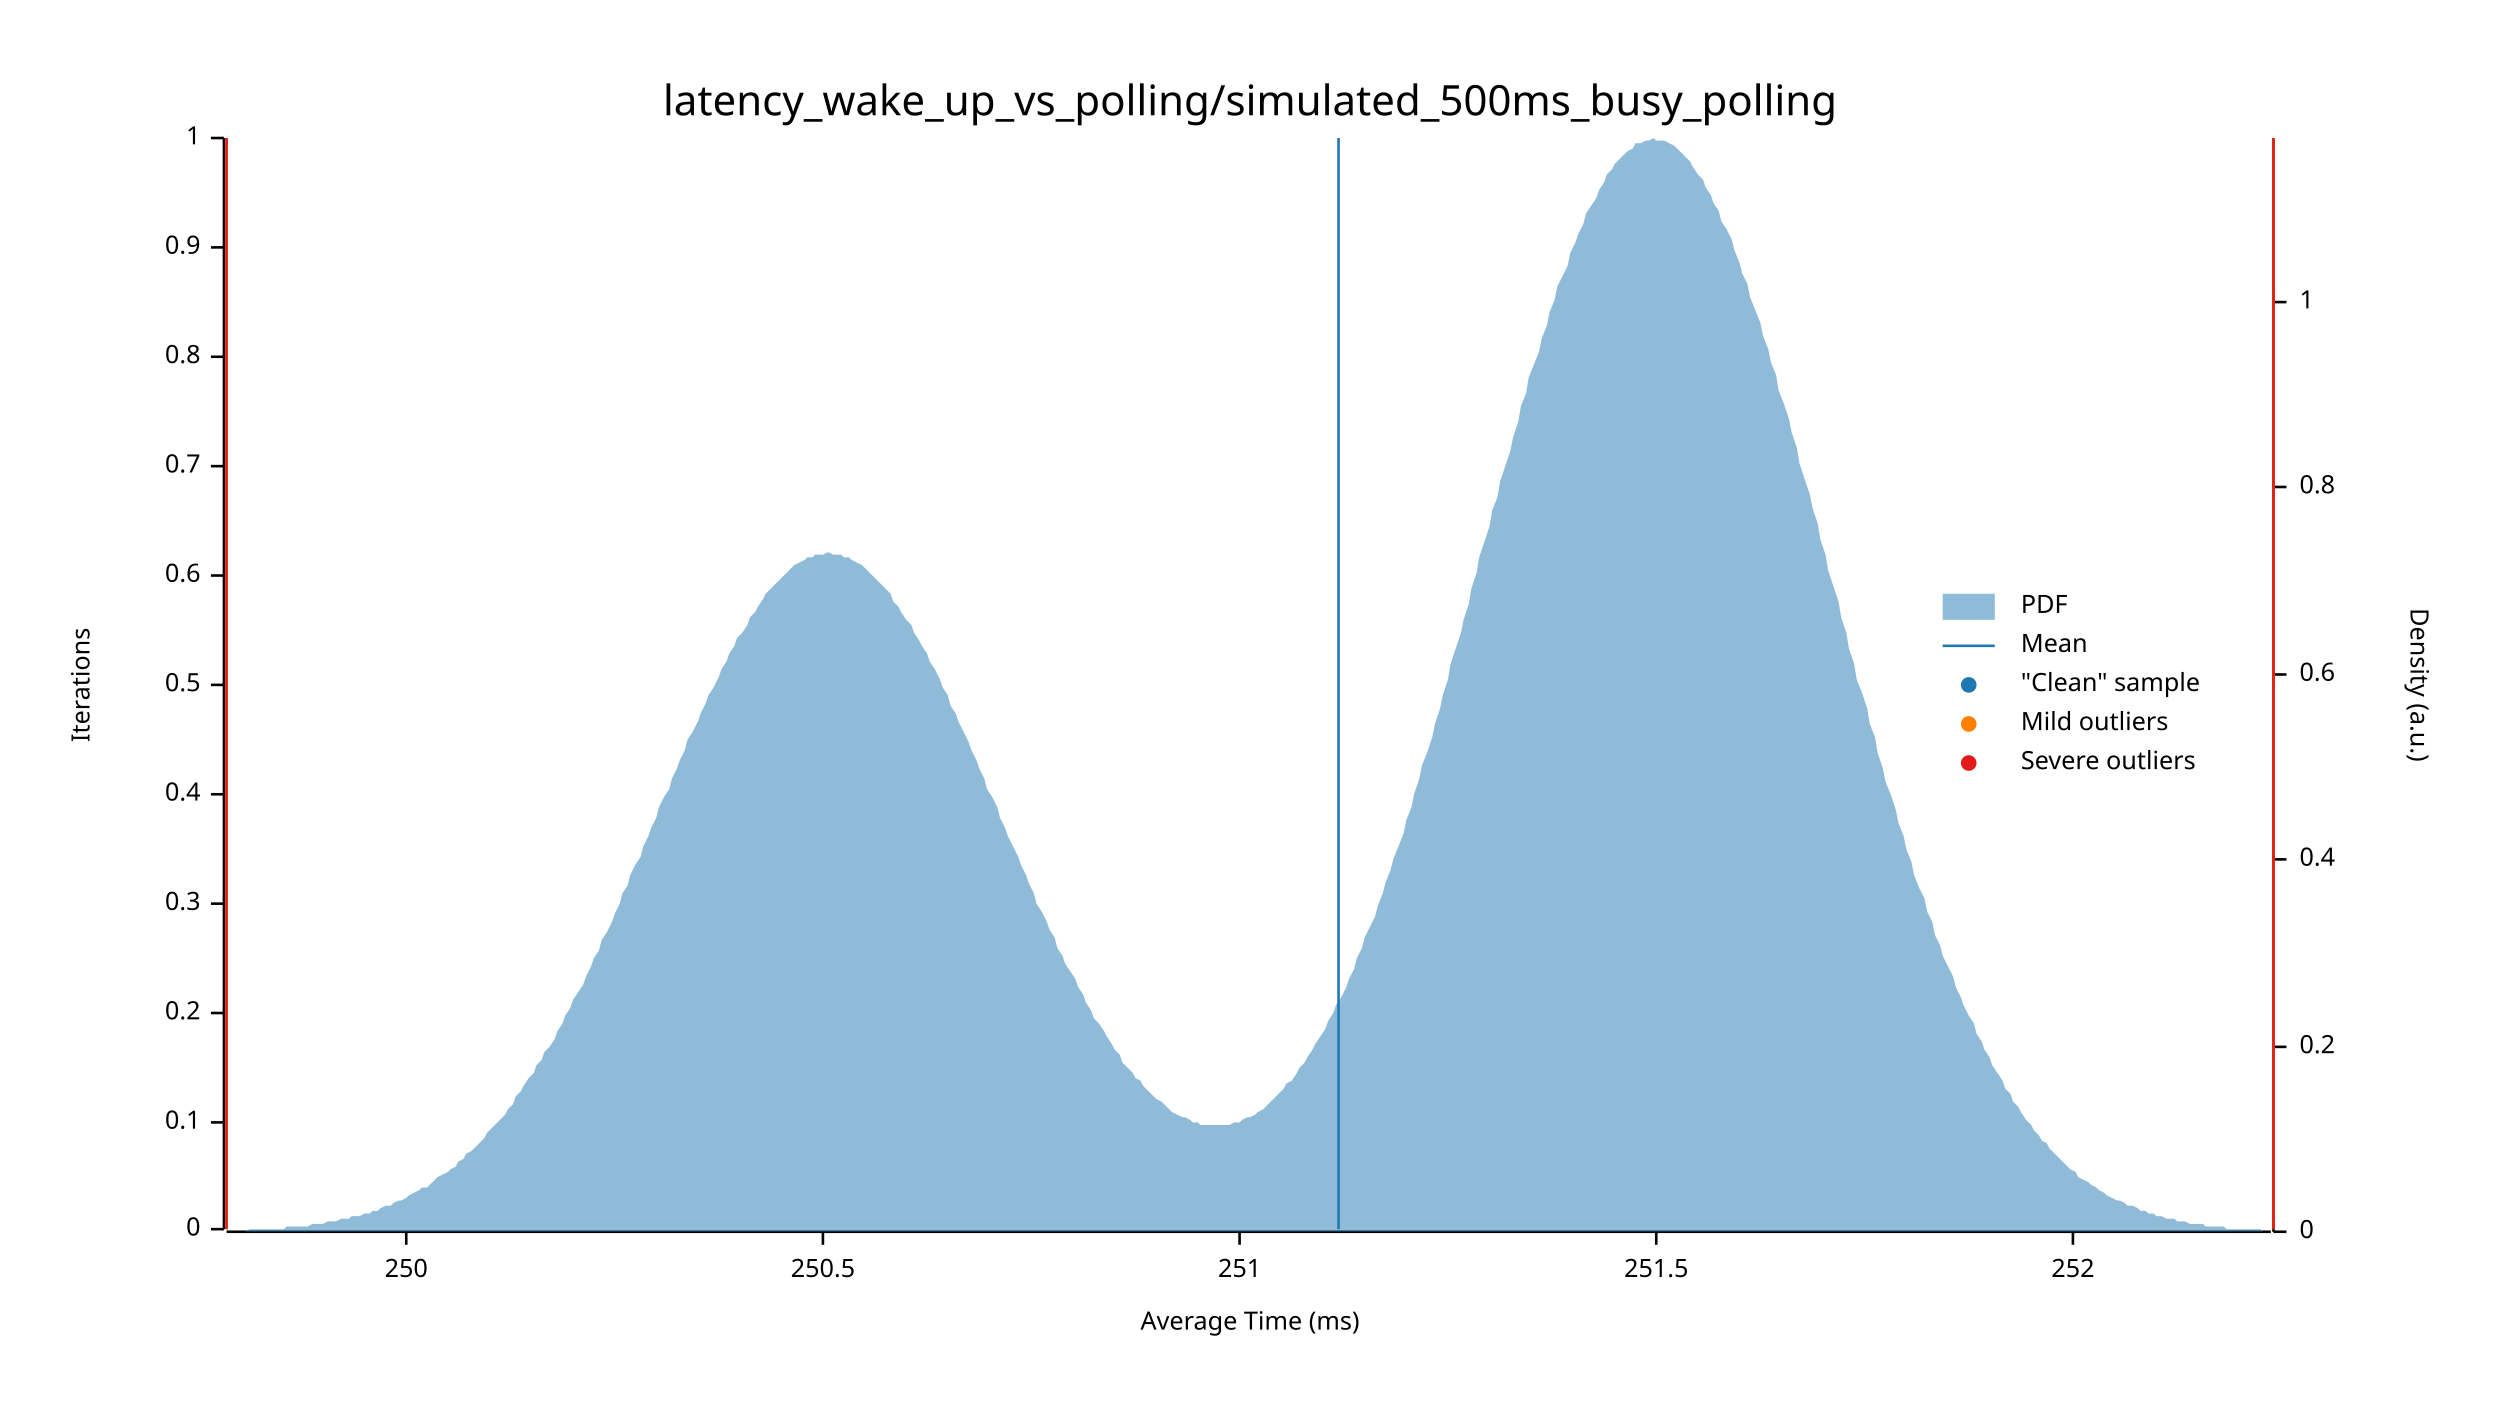
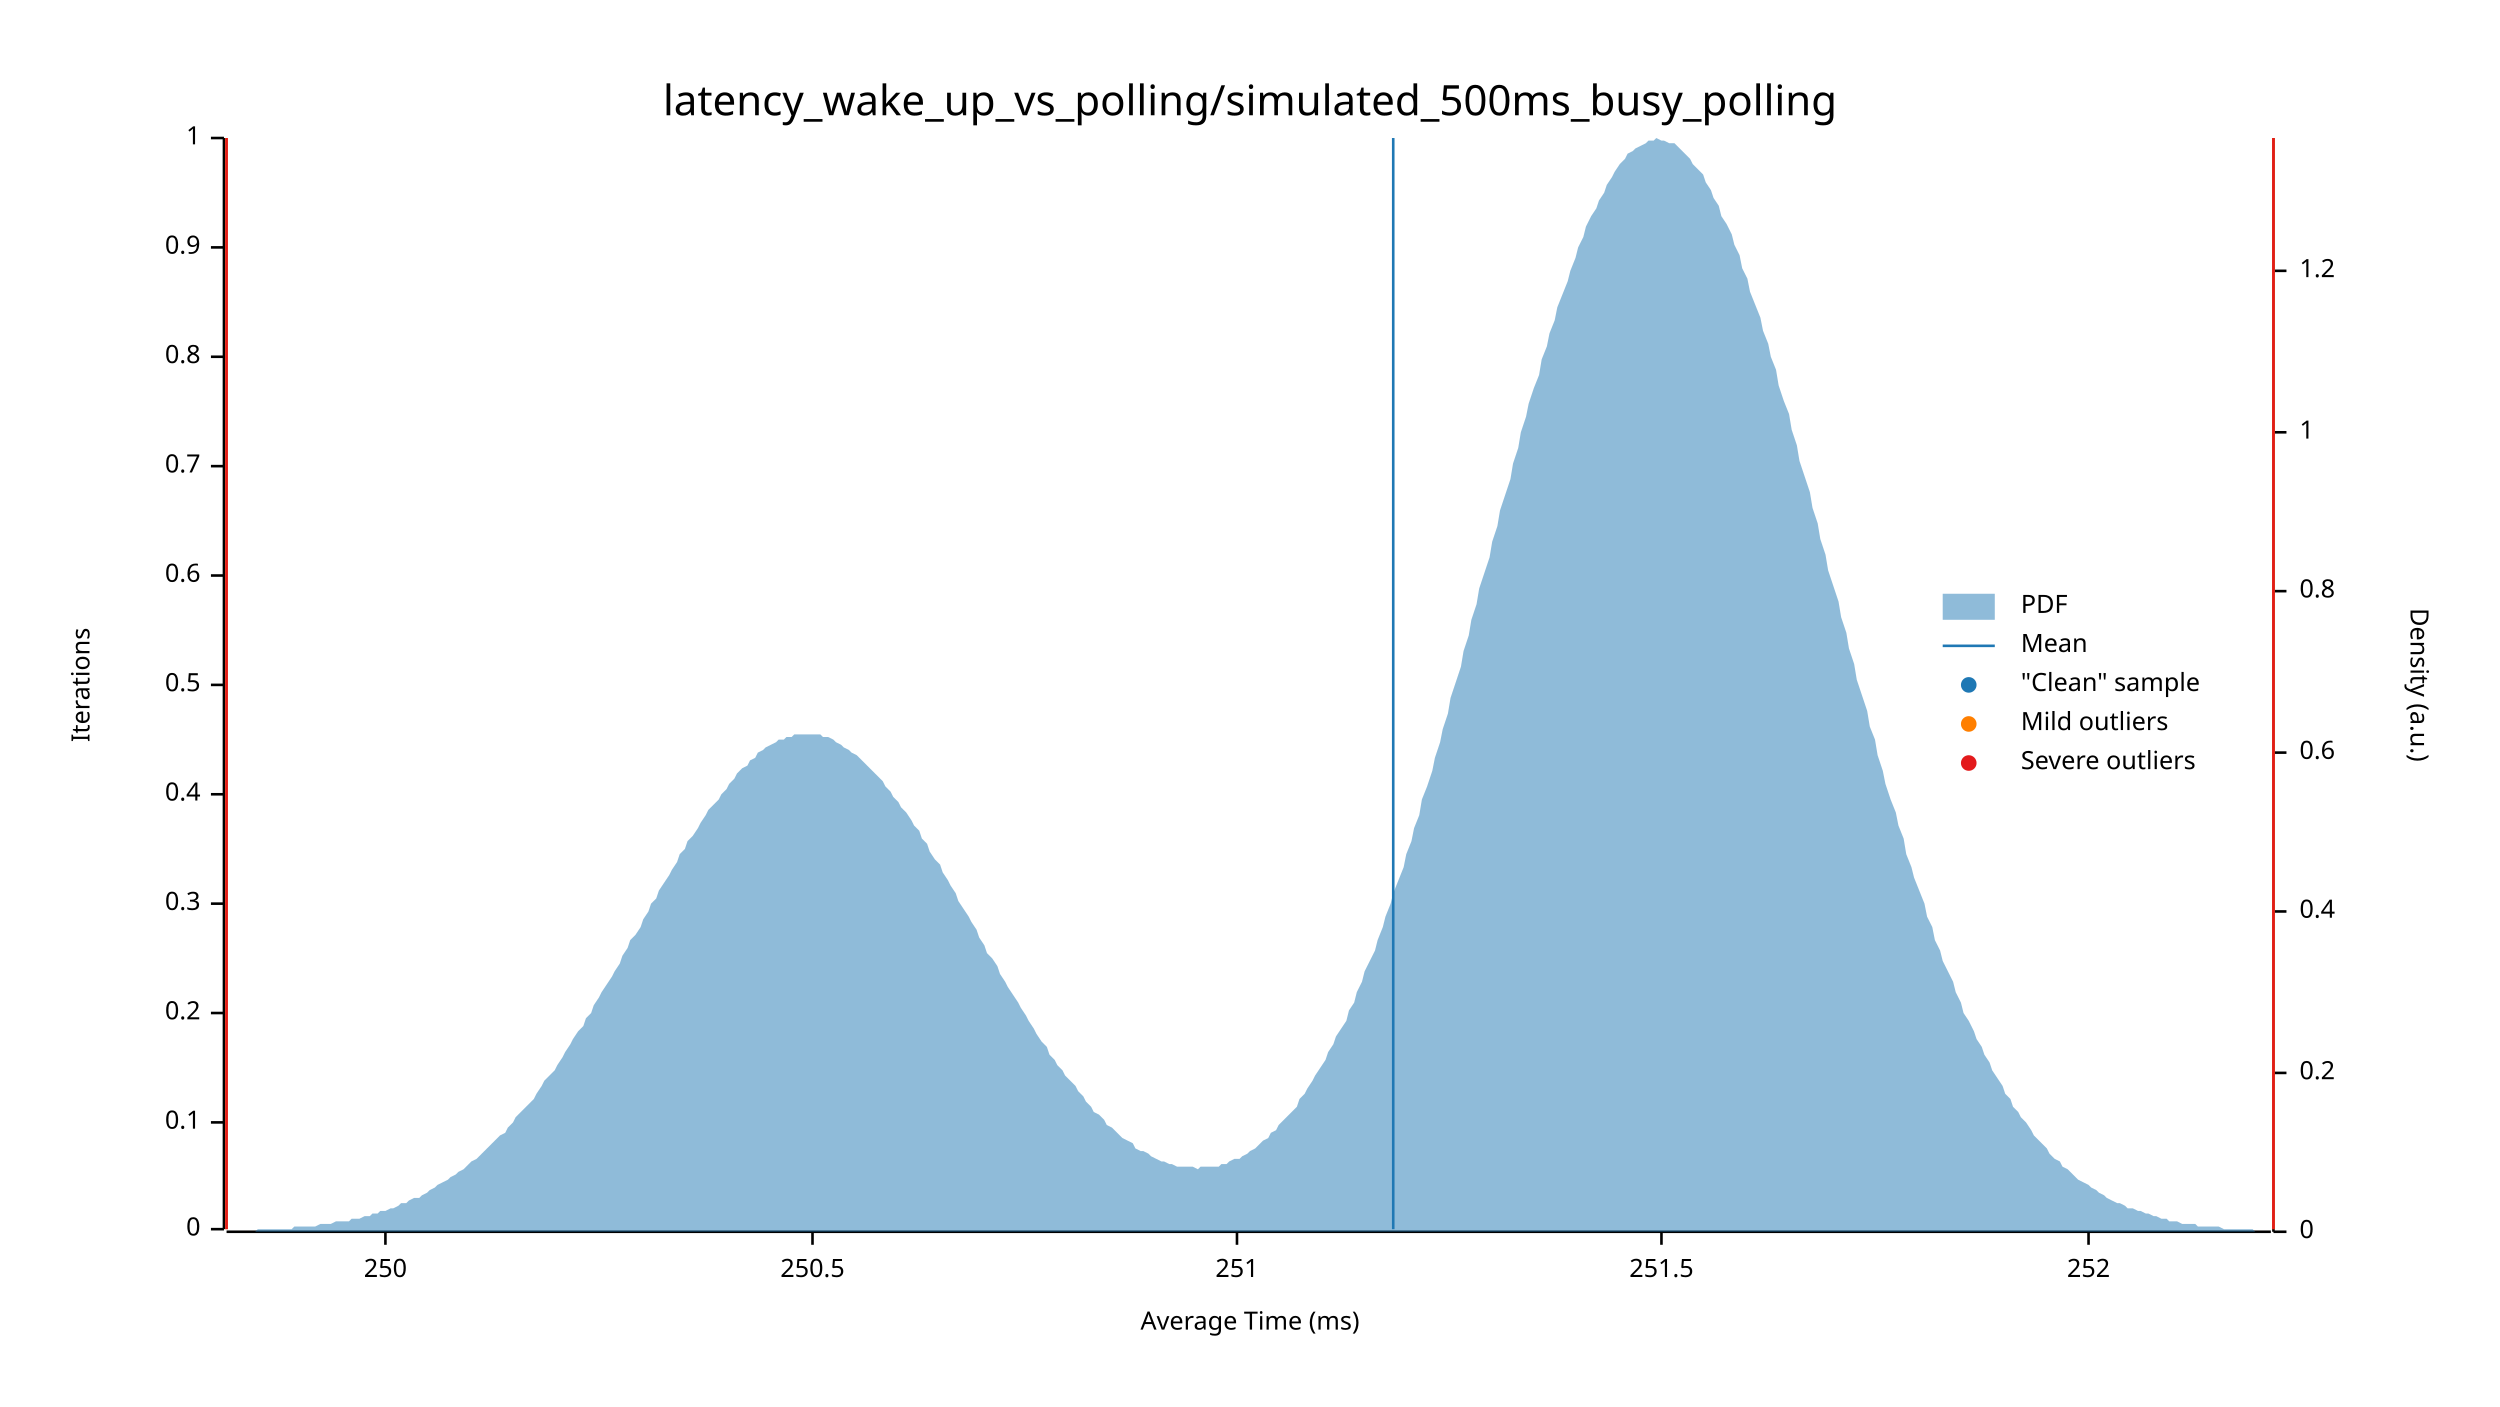
<svg xmlns="http://www.w3.org/2000/svg" width="960" height="540" viewBox="0 0 960 540">
  <text x="480" y="32" dy="0.76em" text-anchor="middle" font-family="sans-serif" font-size="16.129" opacity="1" fill="#000000">
latency_wake_up_vs_polling/simulated_500ms_busy_polling
</text>
  <text x="27" y="263" dy="0.76em" text-anchor="middle" font-family="sans-serif" font-size="9.677" opacity="1" fill="#000000" transform="rotate(270, 27, 263)">
Iterations
</text>
  <text x="480" y="513" dy="-0.5ex" text-anchor="middle" font-family="sans-serif" font-size="9.677" opacity="1" fill="#000000">
Average Time (ms)
</text>
  <polyline fill="none" opacity="1" stroke="#000000" stroke-width="1" points="86,53 86,472 " />
  <text x="77" y="472" dy="0.5ex" text-anchor="end" font-family="sans-serif" font-size="9.677" opacity="1" fill="#000000">
0
</text>
  <polyline fill="none" opacity="1" stroke="#000000" stroke-width="1" points="81,472 86,472 " />
  <text x="77" y="431" dy="0.5ex" text-anchor="end" font-family="sans-serif" font-size="9.677" opacity="1" fill="#000000">
0.1
</text>
  <polyline fill="none" opacity="1" stroke="#000000" stroke-width="1" points="81,431 86,431 " />
  <text x="77" y="389" dy="0.5ex" text-anchor="end" font-family="sans-serif" font-size="9.677" opacity="1" fill="#000000">
0.2
</text>
  <polyline fill="none" opacity="1" stroke="#000000" stroke-width="1" points="81,389 86,389 " />
  <text x="77" y="347" dy="0.5ex" text-anchor="end" font-family="sans-serif" font-size="9.677" opacity="1" fill="#000000">
0.3
</text>
  <polyline fill="none" opacity="1" stroke="#000000" stroke-width="1" points="81,347 86,347 " />
  <text x="77" y="305" dy="0.5ex" text-anchor="end" font-family="sans-serif" font-size="9.677" opacity="1" fill="#000000">
0.4
</text>
  <polyline fill="none" opacity="1" stroke="#000000" stroke-width="1" points="81,305 86,305 " />
  <text x="77" y="263" dy="0.5ex" text-anchor="end" font-family="sans-serif" font-size="9.677" opacity="1" fill="#000000">
0.5
</text>
  <polyline fill="none" opacity="1" stroke="#000000" stroke-width="1" points="81,263 86,263 " />
  <text x="77" y="221" dy="0.5ex" text-anchor="end" font-family="sans-serif" font-size="9.677" opacity="1" fill="#000000">
0.6
</text>
  <polyline fill="none" opacity="1" stroke="#000000" stroke-width="1" points="81,221 86,221 " />
  <text x="77" y="179" dy="0.5ex" text-anchor="end" font-family="sans-serif" font-size="9.677" opacity="1" fill="#000000">
0.7
</text>
  <polyline fill="none" opacity="1" stroke="#000000" stroke-width="1" points="81,179 86,179 " />
  <text x="77" y="137" dy="0.5ex" text-anchor="end" font-family="sans-serif" font-size="9.677" opacity="1" fill="#000000">
0.8
</text>
  <polyline fill="none" opacity="1" stroke="#000000" stroke-width="1" points="81,137 86,137 " />
  <text x="77" y="95" dy="0.5ex" text-anchor="end" font-family="sans-serif" font-size="9.677" opacity="1" fill="#000000">
0.9
</text>
  <polyline fill="none" opacity="1" stroke="#000000" stroke-width="1" points="81,95 86,95 " />
  <text x="77" y="53" dy="0.5ex" text-anchor="end" font-family="sans-serif" font-size="9.677" opacity="1" fill="#000000">
1
</text>
  <polyline fill="none" opacity="1" stroke="#000000" stroke-width="1" points="81,53 86,53 " />
  <polyline fill="none" opacity="1" stroke="#000000" stroke-width="1" points="87,473 872,473 " />
-   <text x="156" y="483" dy="0.76em" text-anchor="middle" font-family="sans-serif" font-size="9.677" opacity="1" fill="#000000">
+   <text x="148" y="483" dy="0.76em" text-anchor="middle" font-family="sans-serif" font-size="9.677" opacity="1" fill="#000000">
250
</text>
-   <polyline fill="none" opacity="1" stroke="#000000" stroke-width="1" points="156,473 156,478 " />
-   <text x="316" y="483" dy="0.76em" text-anchor="middle" font-family="sans-serif" font-size="9.677" opacity="1" fill="#000000">
+   <polyline fill="none" opacity="1" stroke="#000000" stroke-width="1" points="148,473 148,478 " />
+   <text x="312" y="483" dy="0.76em" text-anchor="middle" font-family="sans-serif" font-size="9.677" opacity="1" fill="#000000">
250.5
</text>
-   <polyline fill="none" opacity="1" stroke="#000000" stroke-width="1" points="316,473 316,478 " />
-   <text x="476" y="483" dy="0.76em" text-anchor="middle" font-family="sans-serif" font-size="9.677" opacity="1" fill="#000000">
+   <polyline fill="none" opacity="1" stroke="#000000" stroke-width="1" points="312,473 312,478 " />
+   <text x="475" y="483" dy="0.76em" text-anchor="middle" font-family="sans-serif" font-size="9.677" opacity="1" fill="#000000">
251
</text>
-   <polyline fill="none" opacity="1" stroke="#000000" stroke-width="1" points="476,473 476,478 " />
-   <text x="636" y="483" dy="0.76em" text-anchor="middle" font-family="sans-serif" font-size="9.677" opacity="1" fill="#000000">
+   <polyline fill="none" opacity="1" stroke="#000000" stroke-width="1" points="475,473 475,478 " />
+   <text x="638" y="483" dy="0.76em" text-anchor="middle" font-family="sans-serif" font-size="9.677" opacity="1" fill="#000000">
251.5
</text>
-   <polyline fill="none" opacity="1" stroke="#000000" stroke-width="1" points="636,473 636,478 " />
-   <text x="796" y="483" dy="0.76em" text-anchor="middle" font-family="sans-serif" font-size="9.677" opacity="1" fill="#000000">
+   <polyline fill="none" opacity="1" stroke="#000000" stroke-width="1" points="638,473 638,478 " />
+   <text x="802" y="483" dy="0.76em" text-anchor="middle" font-family="sans-serif" font-size="9.677" opacity="1" fill="#000000">
252
</text>
-   <polyline fill="none" opacity="1" stroke="#000000" stroke-width="1" points="796,473 796,478 " />
+   <polyline fill="none" opacity="1" stroke="#000000" stroke-width="1" points="802,473 802,478 " />
  <text x="933" y="263" dy="0.76em" text-anchor="middle" font-family="sans-serif" font-size="9.677" opacity="1" fill="#000000" transform="rotate(90, 933, 263)">
Density (a.u.)
</text>
  <polyline fill="none" opacity="1" stroke="#000000" stroke-width="1" points="873,53 873,473 " />
  <text x="883" y="473" dy="0.5ex" text-anchor="start" font-family="sans-serif" font-size="9.677" opacity="1" fill="#000000">
0
</text>
  <polyline fill="none" opacity="1" stroke="#000000" stroke-width="1" points="873,473 878,473 " />
-   <text x="883" y="402" dy="0.5ex" text-anchor="start" font-family="sans-serif" font-size="9.677" opacity="1" fill="#000000">
+   <text x="883" y="412" dy="0.5ex" text-anchor="start" font-family="sans-serif" font-size="9.677" opacity="1" fill="#000000">
0.2
</text>
-   <polyline fill="none" opacity="1" stroke="#000000" stroke-width="1" points="873,402 878,402 " />
-   <text x="883" y="330" dy="0.5ex" text-anchor="start" font-family="sans-serif" font-size="9.677" opacity="1" fill="#000000">
+   <polyline fill="none" opacity="1" stroke="#000000" stroke-width="1" points="873,412 878,412 " />
+   <text x="883" y="350" dy="0.5ex" text-anchor="start" font-family="sans-serif" font-size="9.677" opacity="1" fill="#000000">
0.4
</text>
-   <polyline fill="none" opacity="1" stroke="#000000" stroke-width="1" points="873,330 878,330 " />
-   <text x="883" y="259" dy="0.5ex" text-anchor="start" font-family="sans-serif" font-size="9.677" opacity="1" fill="#000000">
+   <polyline fill="none" opacity="1" stroke="#000000" stroke-width="1" points="873,350 878,350 " />
+   <text x="883" y="289" dy="0.5ex" text-anchor="start" font-family="sans-serif" font-size="9.677" opacity="1" fill="#000000">
0.6
</text>
-   <polyline fill="none" opacity="1" stroke="#000000" stroke-width="1" points="873,259 878,259 " />
-   <text x="883" y="187" dy="0.5ex" text-anchor="start" font-family="sans-serif" font-size="9.677" opacity="1" fill="#000000">
+   <polyline fill="none" opacity="1" stroke="#000000" stroke-width="1" points="873,289 878,289 " />
+   <text x="883" y="227" dy="0.5ex" text-anchor="start" font-family="sans-serif" font-size="9.677" opacity="1" fill="#000000">
0.8
</text>
-   <polyline fill="none" opacity="1" stroke="#000000" stroke-width="1" points="873,187 878,187 " />
-   <text x="883" y="116" dy="0.5ex" text-anchor="start" font-family="sans-serif" font-size="9.677" opacity="1" fill="#000000">
+   <polyline fill="none" opacity="1" stroke="#000000" stroke-width="1" points="873,227 878,227 " />
+   <text x="883" y="166" dy="0.5ex" text-anchor="start" font-family="sans-serif" font-size="9.677" opacity="1" fill="#000000">
1
</text>
-   <polyline fill="none" opacity="1" stroke="#000000" stroke-width="1" points="873,116 878,116 " />
-   <polygon opacity="0.5" fill="#1F78B4" points="87,473 88,473 90,473 91,473 93,473 94,473 96,472 98,472 99,472 101,472 102,472 104,472 105,472 107,472 109,472 110,471 112,471 113,471 115,471 116,471 118,471 120,470 121,470 123,470 124,470 126,469 127,469 129,469 131,468 132,468 134,468 135,467 137,467 138,467 140,466 142,466 143,465 145,465 146,464 148,463 150,463 151,462 153,461 154,461 156,460 157,459 159,458 161,457 162,456 164,456 165,455 167,453 168,452 170,451 172,450 173,449 175,448 176,446 178,445 179,443 181,442 183,440 184,439 186,437 187,435 189,433 190,432 192,430 194,428 195,426 197,424 198,421 200,419 201,417 203,414 205,412 206,409 208,407 209,404 211,402 213,399 214,396 216,393 217,390 219,387 220,384 222,381 224,378 225,375 227,371 228,368 230,365 231,361 233,358 235,354 236,351 238,347 239,343 241,340 242,336 244,332 246,329 247,325 249,321 250,318 252,314 253,310 255,306 257,303 258,299 260,295 261,292 263,288 264,284 266,281 268,277 269,274 271,270 272,267 274,264 276,260 277,257 279,254 280,251 282,248 283,245 285,243 287,240 288,237 290,235 291,233 293,230 294,228 296,226 298,224 299,223 301,221 302,220 304,218 305,217 307,216 309,215 310,214 312,214 313,213 315,213 316,213 318,212 320,213 321,213 323,213 324,214 326,214 327,215 329,216 331,217 332,218 334,220 335,221 337,223 339,225 340,226 342,228 343,231 345,233 346,235 348,238 350,240 351,243 353,246 354,248 356,251 357,254 359,257 361,261 362,264 364,267 365,271 367,274 368,277 370,281 372,285 373,288 375,292 376,295 378,299 379,303 381,306 383,310 384,314 386,318 387,321 389,325 391,329 392,332 394,336 395,339 397,343 398,347 400,350 402,354 403,357 405,360 406,364 408,367 409,370 411,373 413,376 414,379 416,382 417,385 419,388 420,391 422,393 424,396 425,398 427,401 428,403 430,405 431,408 433,410 435,412 436,414 438,415 439,417 441,419 442,420 444,422 446,423 447,424 449,426 450,427 452,428 454,429 455,429 457,430 458,431 460,431 461,432 463,432 465,432 466,432 468,432 469,432 471,432 472,432 474,431 476,431 477,430 479,429 480,429 482,428 483,427 485,426 487,424 488,423 490,421 491,420 493,418 494,416 496,415 498,412 499,410 501,408 502,406 504,403 505,401 507,398 509,395 510,392 512,389 513,386 515,383 517,379 518,376 520,372 521,368 523,364 524,360 526,356 528,352 529,348 531,343 532,339 534,334 535,330 537,325 539,320 540,315 542,310 543,305 545,299 546,294 548,289 550,283 551,278 553,272 554,267 556,261 557,255 559,249 561,243 562,238 564,232 565,226 567,220 568,214 570,208 572,202 573,196 575,191 576,185 578,179 580,173 581,168 583,162 584,156 586,151 587,145 589,140 591,135 592,130 594,125 595,120 597,115 598,110 600,106 602,102 603,97 605,93 606,90 608,86 609,82 611,79 613,76 614,73 616,70 617,67 619,65 620,63 622,61 624,59 625,58 627,57 628,55 630,55 632,54 633,54 635,53 636,54 638,54 639,54 641,55 643,56 644,57 646,59 647,60 649,62 650,64 652,67 654,69 655,72 657,75 658,78 660,81 661,85 663,88 665,92 666,96 668,101 669,105 671,109 672,114 674,119 676,124 677,129 679,134 680,139 682,144 683,150 685,155 687,161 688,166 690,172 691,178 693,184 695,190 696,195 698,201 699,207 701,213 702,219 704,225 706,231 707,237 709,243 710,249 712,255 713,261 715,266 717,272 718,278 720,283 721,289 723,295 724,300 726,305 728,311 729,316 731,321 732,326 734,331 735,336 737,341 739,345 740,350 742,354 743,359 745,363 746,367 748,371 750,375 751,379 753,383 754,386 756,390 758,393 759,397 761,400 762,403 764,406 765,409 767,412 769,415 770,418 772,420 773,423 775,425 776,427 778,430 780,432 781,434 783,436 784,438 786,439 787,441 789,443 791,445 792,446 794,448 795,449 797,450 798,452 800,453 802,454 803,455 805,456 806,457 808,458 809,459 811,460 813,461 814,461 816,462 817,463 819,463 821,464 822,465 824,465 825,466 827,466 828,467 830,467 832,468 833,468 835,468 836,469 838,469 839,469 841,470 843,470 844,470 846,470 847,471 849,471 850,471 852,471 854,471 855,472 857,472 858,472 860,472 861,472 863,472 865,472 866,472 868,472 869,473 871,473 873,473 873,473 87,473 " />
-   <polyline fill="none" opacity="1" stroke="#1F78B4" stroke-width="1" points="514,472 514,53 " />
+   <polyline fill="none" opacity="1" stroke="#000000" stroke-width="1" points="873,166 878,166 " />
+   <text x="883" y="104" dy="0.5ex" text-anchor="start" font-family="sans-serif" font-size="9.677" opacity="1" fill="#000000">
+ 1.2
+ </text>
+   <polyline fill="none" opacity="1" stroke="#000000" stroke-width="1" points="873,104 878,104 " />
+   <polygon opacity="0.5" fill="#1F78B4" points="87,473 88,473 90,473 91,473 93,473 94,473 96,473 98,473 99,472 101,472 102,472 104,472 105,472 107,472 109,472 110,472 112,472 113,471 115,471 116,471 118,471 120,471 121,471 123,470 124,470 126,470 127,470 129,469 131,469 132,469 134,469 135,468 137,468 138,468 140,467 142,467 143,466 145,466 146,465 148,465 150,464 151,464 153,463 154,462 156,462 157,461 159,460 161,460 162,459 164,458 165,457 167,456 168,455 170,454 172,453 173,452 175,451 176,450 178,449 179,448 181,446 183,445 184,444 186,442 187,441 189,439 190,438 192,436 194,435 195,433 197,431 198,429 200,427 201,426 203,424 205,422 206,420 208,417 209,415 211,413 213,411 214,409 216,406 217,404 219,401 220,399 222,396 224,394 225,391 227,389 228,386 230,383 231,381 233,378 235,375 236,373 238,370 239,367 241,364 242,361 244,359 246,356 247,353 249,350 250,347 252,345 253,342 255,339 257,336 258,334 260,331 261,328 263,326 264,323 266,321 268,318 269,316 271,313 272,311 274,309 276,307 277,305 279,303 280,301 282,299 283,297 285,295 287,294 288,292 290,291 291,289 293,288 294,287 296,286 298,285 299,284 301,284 302,283 304,283 305,282 307,282 309,282 310,282 312,282 313,282 315,282 316,283 318,283 320,284 321,285 323,286 324,287 326,288 327,289 329,290 331,292 332,293 334,295 335,296 337,298 339,300 340,302 342,304 343,306 345,308 346,310 348,312 350,315 351,317 353,319 354,322 356,324 357,327 359,330 361,332 362,335 364,338 365,340 367,343 368,346 370,349 372,352 373,354 375,357 376,360 378,363 379,366 381,368 383,371 384,374 386,377 387,379 389,382 391,385 392,387 394,390 395,392 397,395 398,397 400,400 402,402 403,405 405,407 406,409 408,411 409,413 411,415 413,417 414,419 416,421 417,423 419,425 420,427 422,428 424,430 425,432 427,433 428,434 430,436 431,437 433,438 435,439 436,441 438,442 439,442 441,443 442,444 444,445 446,446 447,446 449,447 450,447 452,448 454,448 455,448 457,448 458,448 460,449 461,448 463,448 465,448 466,448 468,448 469,447 471,447 472,446 474,445 476,445 477,444 479,443 480,442 482,441 483,440 485,438 487,437 488,435 490,434 491,432 493,430 494,429 496,427 498,425 499,422 501,420 502,418 504,415 505,413 507,410 509,407 510,404 512,401 513,398 515,395 517,392 518,388 520,385 521,381 523,377 524,373 526,369 528,365 529,361 531,356 532,352 534,347 535,343 537,338 539,333 540,328 542,323 543,318 545,313 546,307 548,302 550,296 551,291 553,285 554,280 556,274 557,268 559,262 561,256 562,250 564,244 565,238 567,232 568,226 570,220 572,214 573,208 575,202 576,196 578,190 580,184 581,178 583,172 584,166 586,160 587,155 589,149 591,144 592,138 594,133 595,128 597,123 598,118 600,113 602,108 603,104 605,99 606,95 608,91 609,87 611,83 613,80 614,77 616,74 617,71 619,68 620,66 622,63 624,61 625,59 627,58 628,57 630,56 632,55 633,54 635,54 636,53 638,54 639,54 641,55 643,55 644,56 646,58 647,59 649,61 650,63 652,65 654,67 655,70 657,73 658,76 660,79 661,83 663,86 665,90 666,94 668,98 669,103 671,107 672,112 674,117 676,122 677,127 679,132 680,137 682,142 683,148 685,154 687,159 688,165 690,171 691,177 693,183 695,189 696,195 698,201 699,207 701,213 702,219 704,225 706,231 707,237 709,243 710,249 712,255 713,261 715,267 717,273 718,279 720,284 721,290 723,296 724,301 726,307 728,312 729,317 731,322 732,328 734,333 735,337 737,342 739,347 740,352 742,356 743,361 745,365 746,369 748,373 750,377 751,381 753,385 754,389 756,392 758,396 759,399 761,402 762,405 764,408 765,411 767,414 769,417 770,420 772,422 773,425 775,427 776,429 778,431 780,434 781,436 783,438 784,439 786,441 787,443 789,445 791,446 792,448 794,449 795,450 797,452 798,453 800,454 802,455 803,456 805,457 806,458 808,459 809,460 811,461 813,462 814,462 816,463 817,464 819,464 821,465 822,465 824,466 825,466 827,467 828,467 830,468 832,468 833,469 835,469 836,469 838,470 839,470 841,470 843,470 844,471 846,471 847,471 849,471 850,471 852,471 854,472 855,472 857,472 858,472 860,472 861,472 863,472 865,472 866,473 868,473 869,473 871,473 873,473 873,473 87,473 " />
+   <polyline fill="none" opacity="1" stroke="#1F78B4" stroke-width="1" points="535,472 535,53 " />
  <polyline fill="none" opacity="1" stroke="#FF7F00" stroke-width="1" points="87,472 87,53 " />
  <polyline fill="none" opacity="1" stroke="#FF7F00" stroke-width="1" points="873,472 873,53 " />
  <polyline fill="none" opacity="1" stroke="#E31A1C" stroke-width="1" points="87,472 87,53 " />
  <polyline fill="none" opacity="1" stroke="#E31A1C" stroke-width="1" points="873,472 873,53 " />
  <text x="776" y="228" dy="0.76em" text-anchor="start" font-family="sans-serif" font-size="9.677" opacity="1" fill="#000000">
PDF
</text>
  <text x="776" y="243" dy="0.76em" text-anchor="start" font-family="sans-serif" font-size="9.677" opacity="1" fill="#000000">
Mean
</text>
  <text x="776" y="258" dy="0.76em" text-anchor="start" font-family="sans-serif" font-size="9.677" opacity="1" fill="#000000">
"Clean" sample
</text>
  <text x="776" y="273" dy="0.76em" text-anchor="start" font-family="sans-serif" font-size="9.677" opacity="1" fill="#000000">
Mild outliers
</text>
  <text x="776" y="288" dy="0.76em" text-anchor="start" font-family="sans-serif" font-size="9.677" opacity="1" fill="#000000">
Severe outliers
</text>
  <rect x="746" y="228" width="20" height="10" opacity="0.5" fill="#1F78B4" stroke="none" />
  <polyline fill="none" opacity="1" stroke="#1F78B4" stroke-width="1" points="746,248 766,248 " />
  <circle cx="756" cy="263" r="3" opacity="1" fill="#1F78B4" stroke="none" stroke-width="1" />
  <circle cx="756" cy="278" r="3" opacity="1" fill="#FF7F00" stroke="none" stroke-width="1" />
  <circle cx="756" cy="293" r="3" opacity="1" fill="#E31A1C" stroke="none" stroke-width="1" />
</svg>
